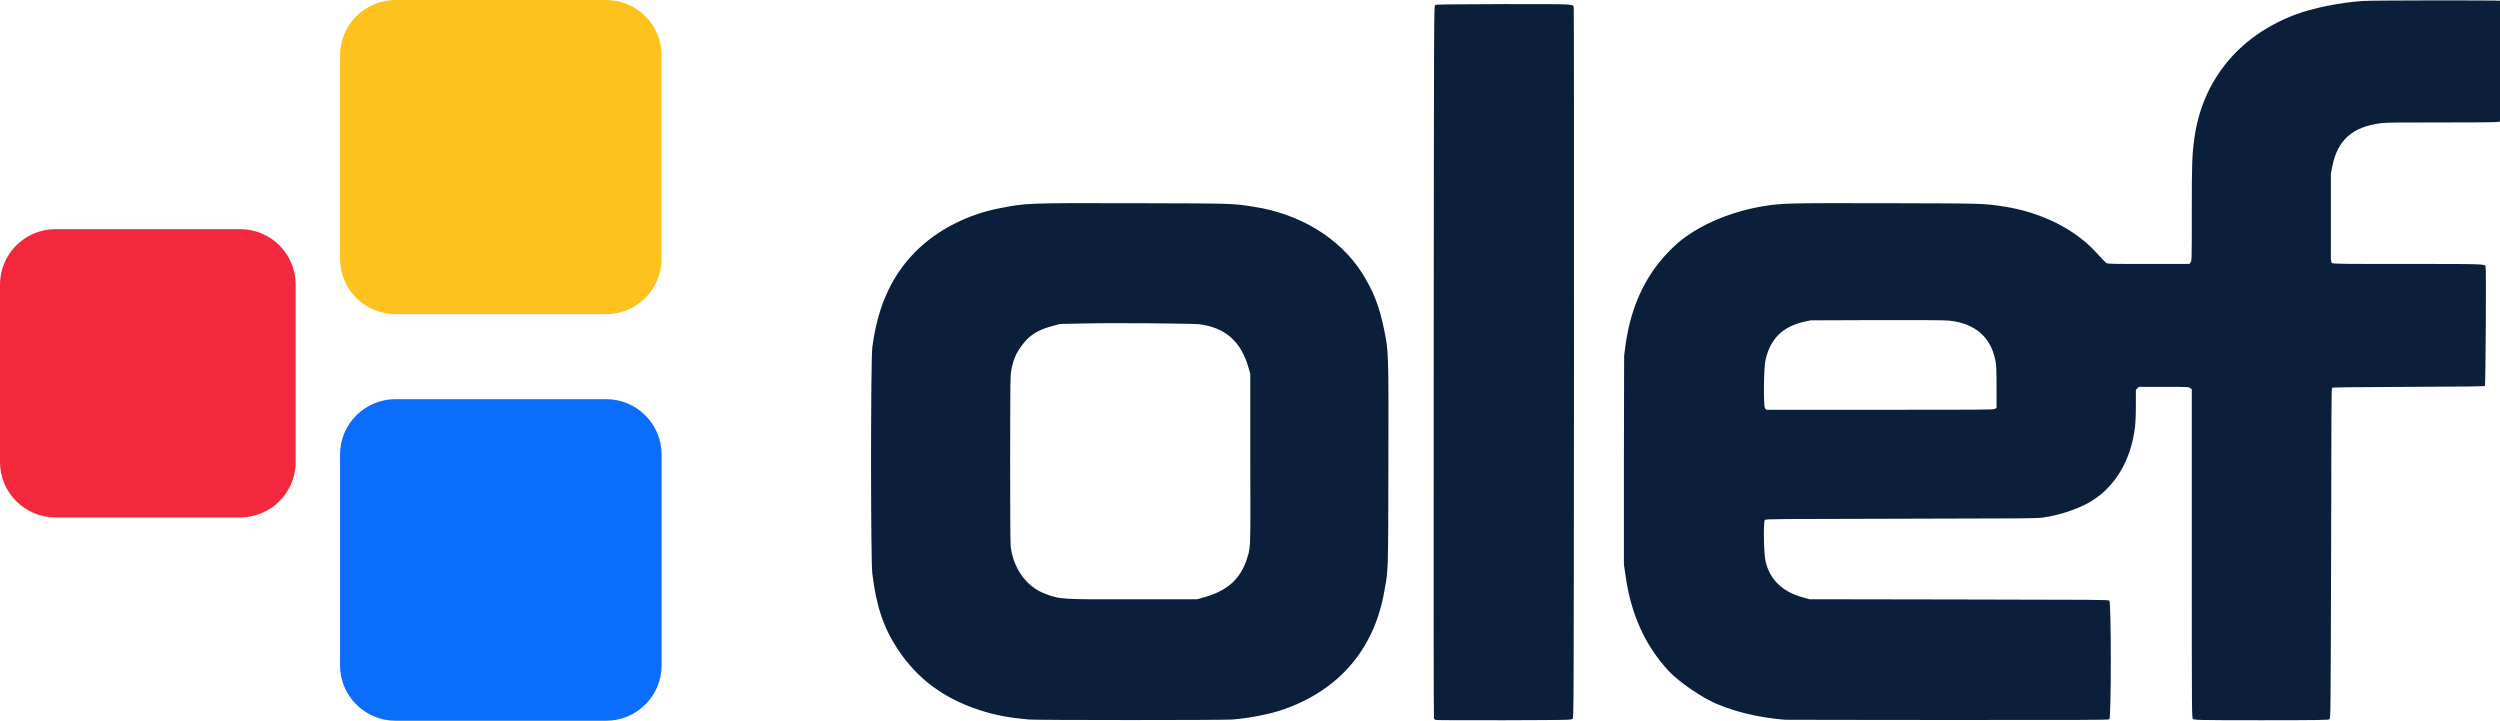
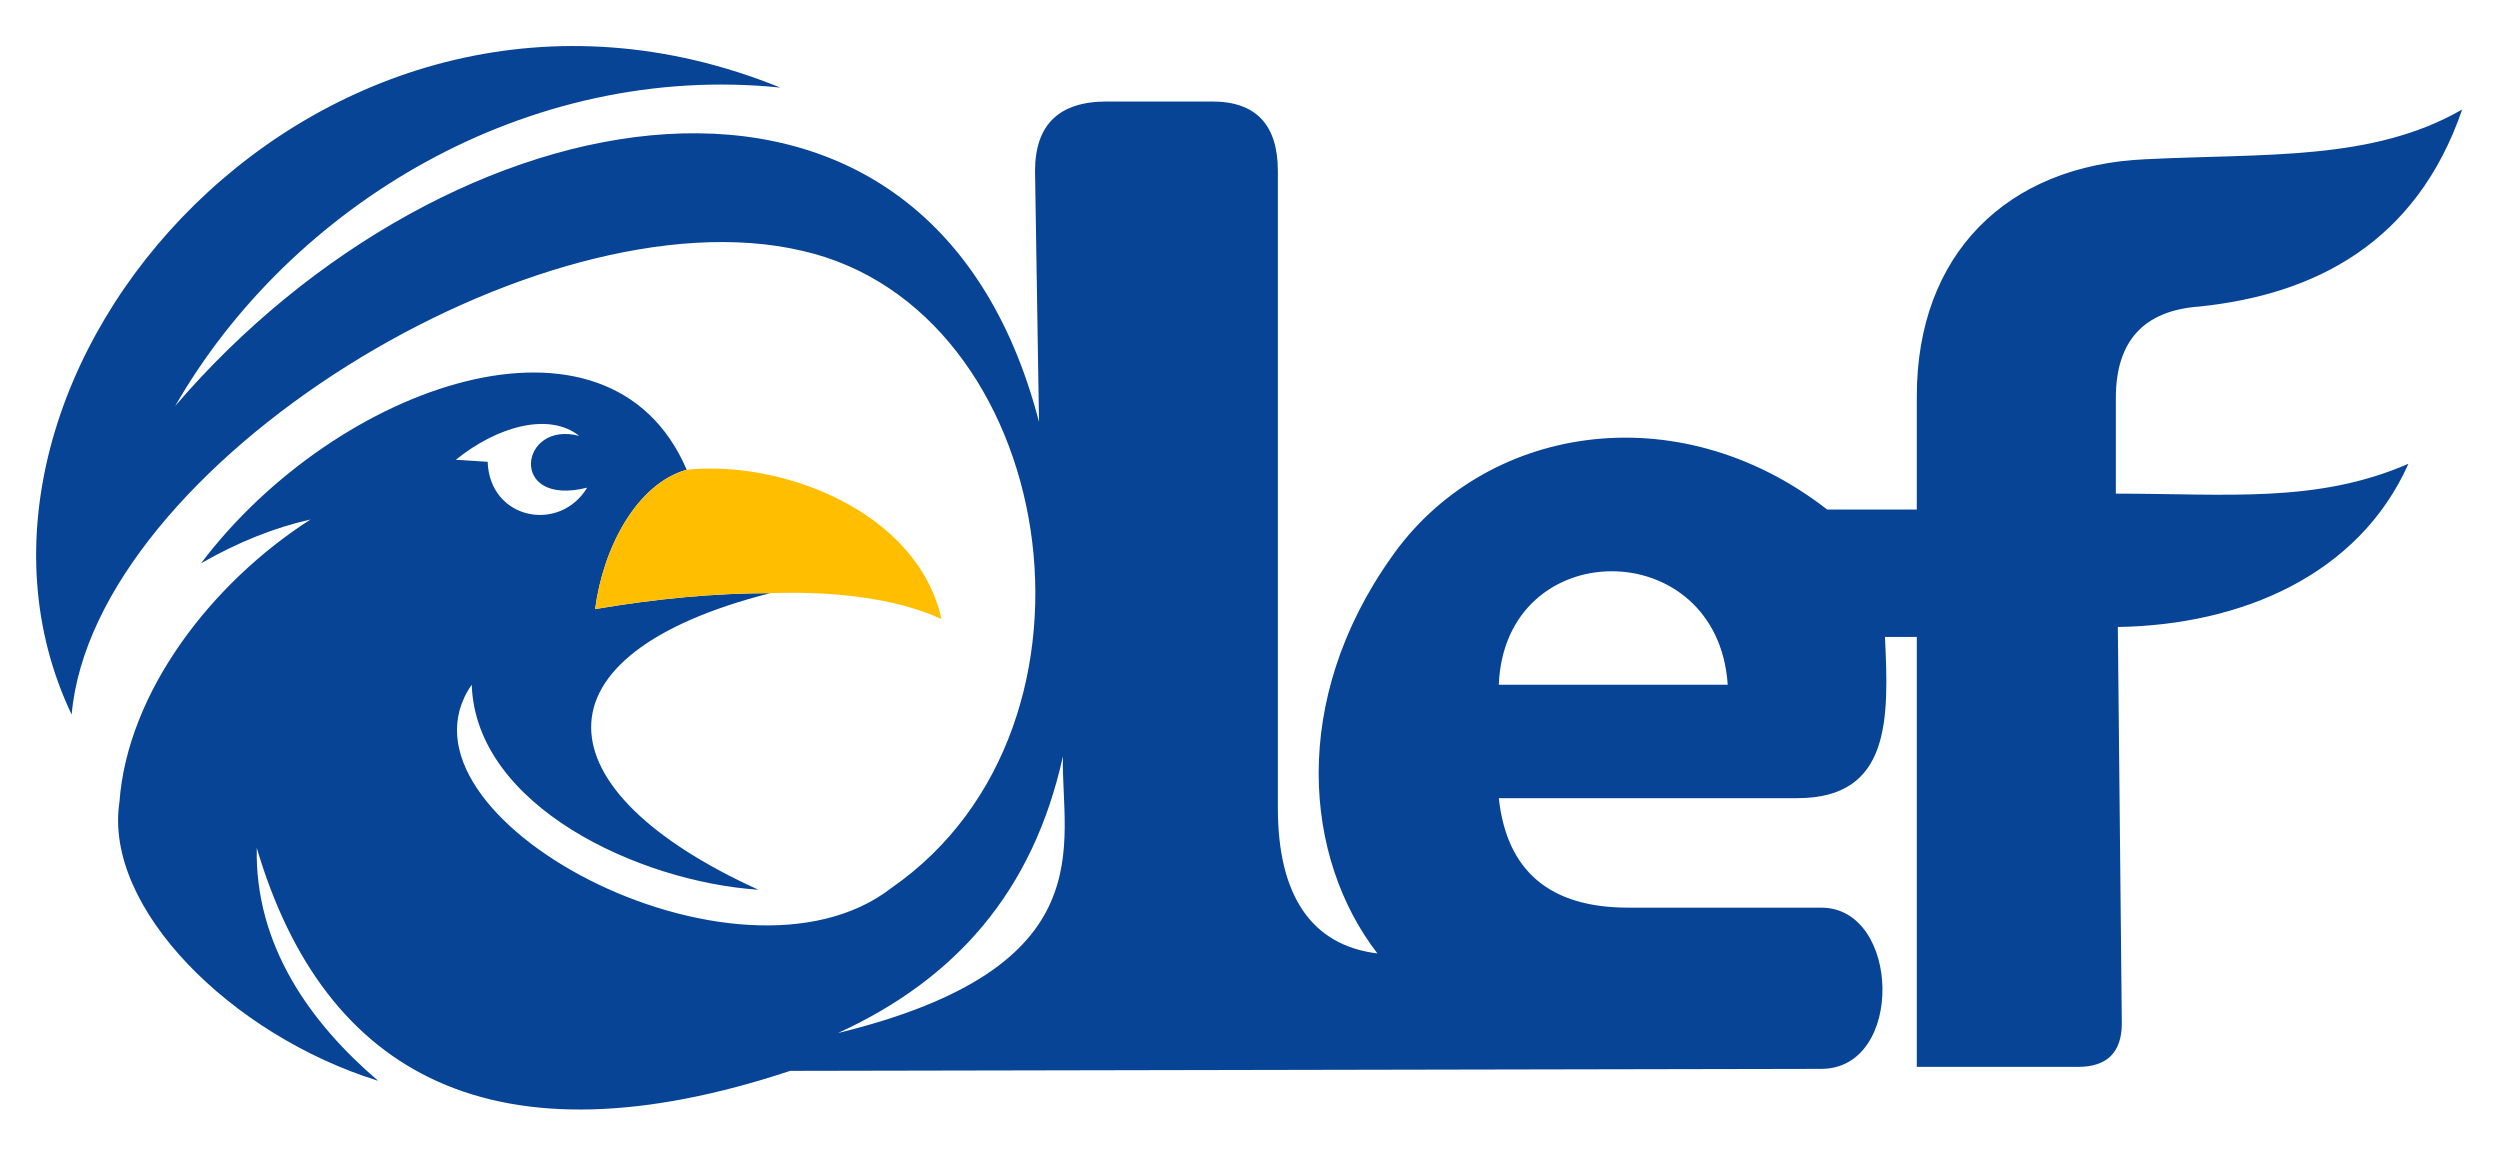
- <svg xmlns="http://www.w3.org/2000/svg" viewBox="0 0 333 96" width="333" height="96">
-   <g transform="scale(0.492308)">
-     <rect x="0" y="62" width="80" height="78" rx="15" fill="#f4283d" />
-     <rect x="92" y="0" width="87" height="85" rx="15" fill="#fdc21e" />
-     <rect x="92" y="108" width="87" height="87" rx="15" fill="#0b6dfe" />
-   </g>
-   <g transform="translate(116 0) scale(0.32107)">
-     <path fill="#0b1f3b" fill-rule="evenodd" d="M234.6 298.7C234.1 298.7 233.8 298.4 233.6 298.0C233.5 297.6 233.4 248.9 233.5 149.9C233.6 4.3 233.6 2.5 234.1 2.1C234.5 1.8 238.8 1.8 262.7 1.7C293.6 1.7 291.3 1.6 291.6 3.3C291.7 3.8 291.7 70.2 291.7 150.9C291.6 297.7 291.6 297.7 291.1 298.2C290.6 298.7 290.3 298.7 263.0 298.8C247.8 298.8 235.0 298.8 234.6 298.7ZM65.5 298.5C56.9 297.7 52.0 296.8 45.1 294.6C30.1 289.7 19.1 281.5 11.0 269.1C5.3 260.5 2.2 251.3 0.6 238.0C-0.1 232.4 -0.1 149.5 0.6 144.1C2.9 126.2 9.3 112.8 20.5 102.5C28.9 94.8 40.7 88.9 52.9 86.5C64.6 84.2 63.8 84.2 109.8 84.3C152.2 84.4 149.9 84.4 159.0 85.8C177.9 88.7 194.4 98.7 203.6 113.0C208.4 120.5 210.9 126.9 212.9 136.6C214.8 145.7 214.8 146.1 214.7 193.1C214.6 238.4 214.7 235.9 213.0 245.4C208.8 269.2 194.4 286.1 171.5 294.2C165.9 296.2 157.8 297.8 150.1 298.5C146.9 298.8 68.9 298.8 65.5 298.5ZM379.1 298.6C368.0 297.6 359.2 295.5 350.6 291.9C344.6 289.3 335.4 283.0 331.2 278.6C321.3 268.0 315.4 255.1 313.1 238.9L312.4 234.1L312.4 190.9L312.5 147.6L313.1 143.0C315.5 126.1 321.9 113.0 332.9 102.5C341.3 94.4 355.2 88.1 369.9 85.6C378.0 84.3 379.2 84.2 421.8 84.3C463.4 84.4 461.1 84.4 469.6 85.6C485.7 88.0 500.2 95.3 509.2 105.7C510.7 107.3 512.2 108.9 512.5 109.1C513.1 109.5 514.8 109.5 530.1 109.5L547.0 109.5L547.5 108.8C548.0 108.2 548.0 108.0 548.0 88.3C548.0 67.4 548.1 64.5 549.1 57.1C552.5 33.4 567.3 15.1 590.6 6.2C597.9 3.4 609.5 1.0 619.1 0.4C623.0 0.1 675.3 0.1 675.9 0.3C676.3 0.5 676.6 0.8 676.6 1.1C676.7 1.4 676.7 12.5 676.7 25.7L676.6 49.8L676.0 50.3C675.5 50.7 674.7 50.8 652.4 50.8C633.9 50.8 628.8 50.8 626.5 51.1C614.7 52.6 608.5 58.0 606.3 69.0L605.7 72.1L605.7 88.4C605.7 97.3 605.7 105.5 605.7 106.7C605.7 108.2 605.9 108.8 606.1 109.1C606.5 109.5 609.7 109.5 637.5 109.5C670.1 109.5 669.6 109.5 669.9 110.6C670.2 111.9 669.9 159.7 669.6 160.1C669.3 160.3 663.1 160.4 637.9 160.5C612.6 160.6 606.5 160.7 606.2 160.9C605.9 161.2 605.9 174.0 605.8 229.7C605.6 297.0 605.6 298.0 605.1 298.4C604.7 298.7 600.5 298.8 576.8 298.8C549.3 298.8 549.0 298.7 548.5 298.2C548.0 297.8 548.0 297.4 548.0 229.6L548.0 161.5L547.3 161.0C546.7 160.5 546.4 160.5 536.3 160.5L526.0 160.5L525.4 161.1L524.8 161.7L524.8 168.3C524.8 175.2 524.5 178.2 523.5 182.6C520.7 195.0 513.4 204.8 503.2 209.6C498.0 212.1 492.3 213.8 486.4 214.7C483.6 215.1 479.3 215.1 427.4 215.2C374.9 215.3 371.4 215.3 370.9 215.7C370.2 216.4 370.4 229.5 371.2 233.0C373.0 240.5 378.2 245.6 386.9 247.9L389.4 248.6L451.4 248.7C509.9 248.8 513.5 248.8 513.8 249.2C514.6 250.1 514.6 297.6 513.8 298.4C513.5 298.7 503.8 298.7 446.8 298.7C410.1 298.7 379.7 298.6 379.1 298.6ZM137.5 248.0C147.7 245.3 153.3 240.4 156.1 231.6C157.6 226.8 157.5 228.2 157.4 190.0L157.4 155.1L156.6 152.3C153.5 141.5 146.7 135.7 136.0 134.5C132.3 134.2 101.0 133.9 88.6 134.2L78.4 134.4L75.5 135.2C68.7 137.0 65.3 139.3 61.8 144.5C59.7 147.5 58.5 151.0 58.0 155.6C57.7 158.7 57.7 223.6 58.0 226.6C59.0 235.6 64.5 243.4 72.0 246.2C78.3 248.7 78.8 248.7 109.1 248.6L135.4 248.6L137.5 248.0ZM466.4 169.6L467.0 169.2L467.0 160.5C467.0 152.8 466.9 151.5 466.5 149.4C464.5 139.6 457.9 134.1 447.2 133.0C445.5 132.8 434.8 132.8 417.2 132.8L389.9 132.9L387.1 133.5C378.2 135.6 373.3 140.4 371.2 149.1C370.4 152.3 370.2 168.7 371.0 169.5L371.5 170.0L418.7 170.0C461.0 170.0 465.9 170.0 466.4 169.6Z" />
-   </g>
+ <svg xmlns="http://www.w3.org/2000/svg" viewBox="28 25 1256 578" width="1256" height="578">
+   <path fill="#074496" fill-rule="evenodd" d="M 425,563 C 277,612 191,566 157,451 C 156,500 184,539 218,568 C 144,545 80,481 88,428 C 92,373 134,318 184,286 Q 157,292 129,308 C 197,218 334,170 373,261 C 348,268 331,300 327,331 Q 374,323 415,323 C 293,354 299,422 409,472 C 349,468 267,430 265,369 C 219,435 399,531 476,471 C 594,389 559,180 431,151 C 299,120 75,259 64,384 C -17,214 191,-24 420,69 C 293,56 174,128 116,229 C 252,70 494,21 550,237 L 548,111 Q 548,76 584,76 H 637 Q 670,76 670,111 V 431 C 670,475 687,500 720,504 C 683,456 676,377 727,305 C 773,239 870,222 946,281 H 991 V 224 C 991,153 1036,108 1106,105 C 1166,102 1220,106 1265,80 C 1242,147 1191,173 1133,179 Q 1091,182 1091,225 V 273 C 1147,273 1192,278 1238,258 C 1213,314 1154,339 1092,340 L 1094,539 Q 1094,561 1072,561 H 991 V 345 H 975 C 977,386 978,426 931,426 H 781 Q 787,481 846,481 H 943 C 983,481 985,562 943,562 Z M 449,544 C 508,517 547,473 562,405 C 561,449 584,511 449,544 Z M 781,369 C 784,293 891,293 896,369 Z M 257,256 C 278,239 304,232 319,244 C 289,236 283,280 323,270 C 309,293 274,286 273,257 Z" />
+   <path fill="#FFBF00" d="M 373,261 C 421,256 489,282 501,336 C 477,325 445,322 415,323 Q 374,323 327,331 C 331,300 348,268 373,261 Z" />
</svg>
